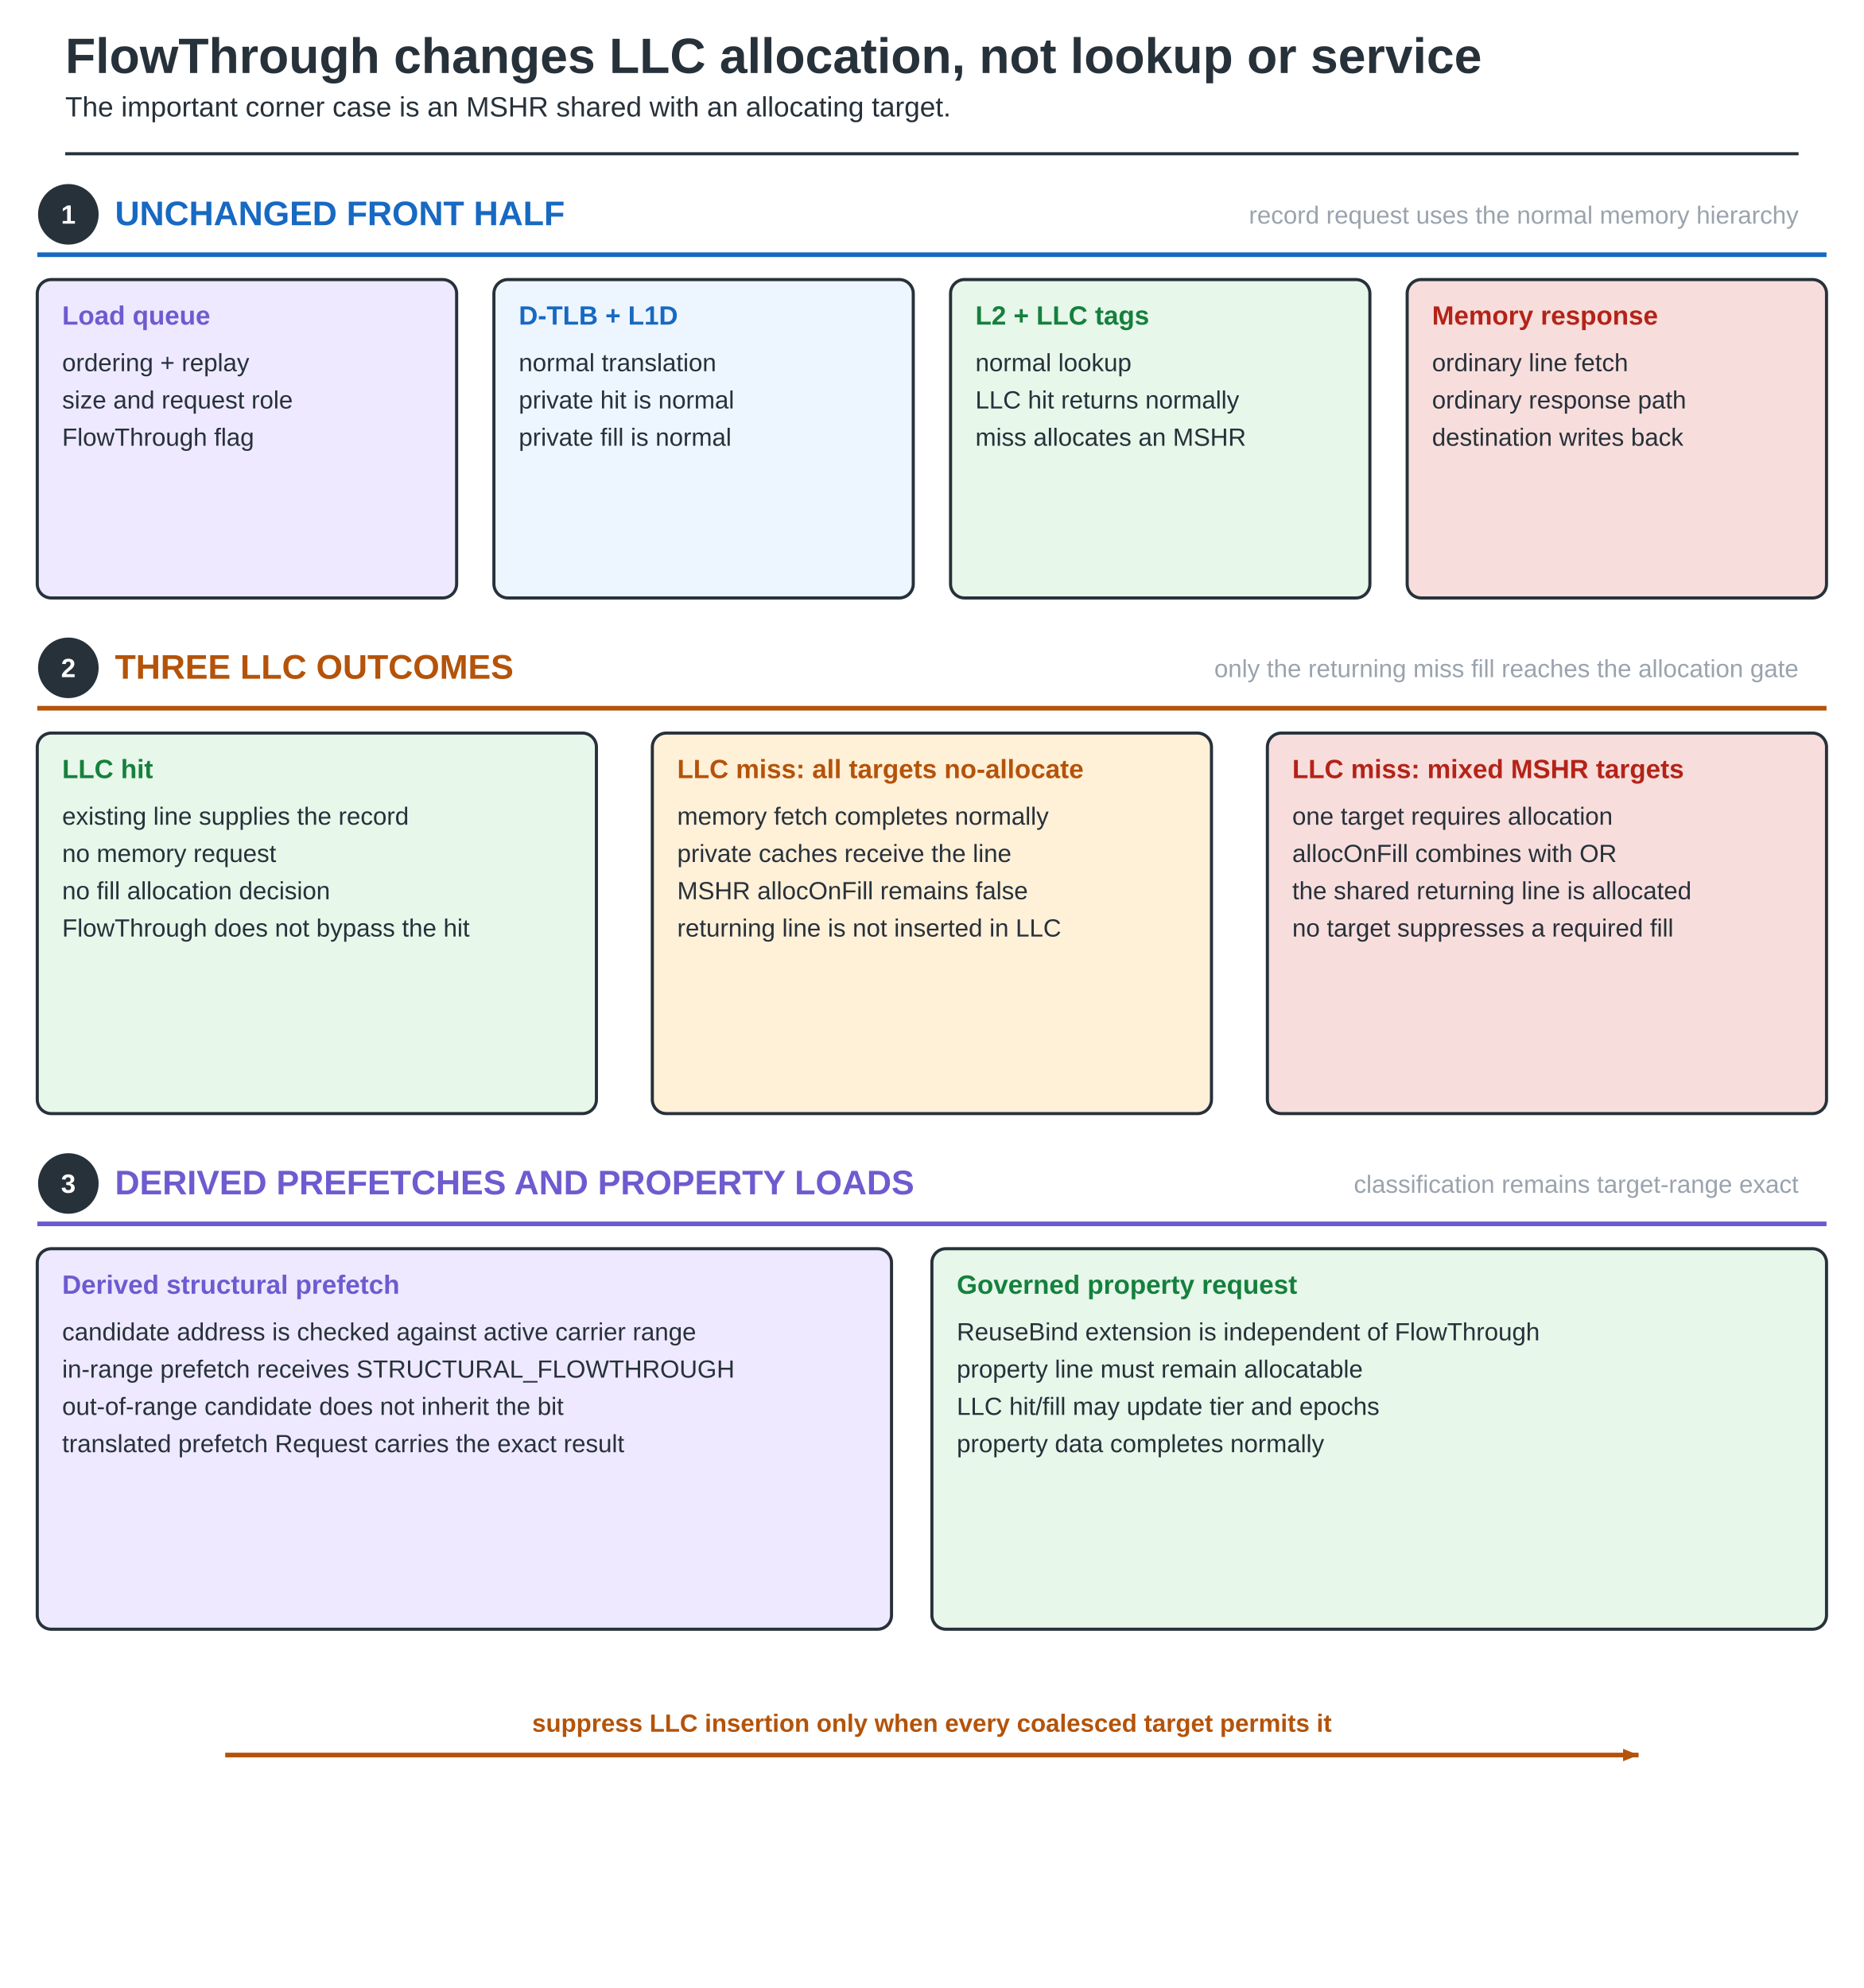
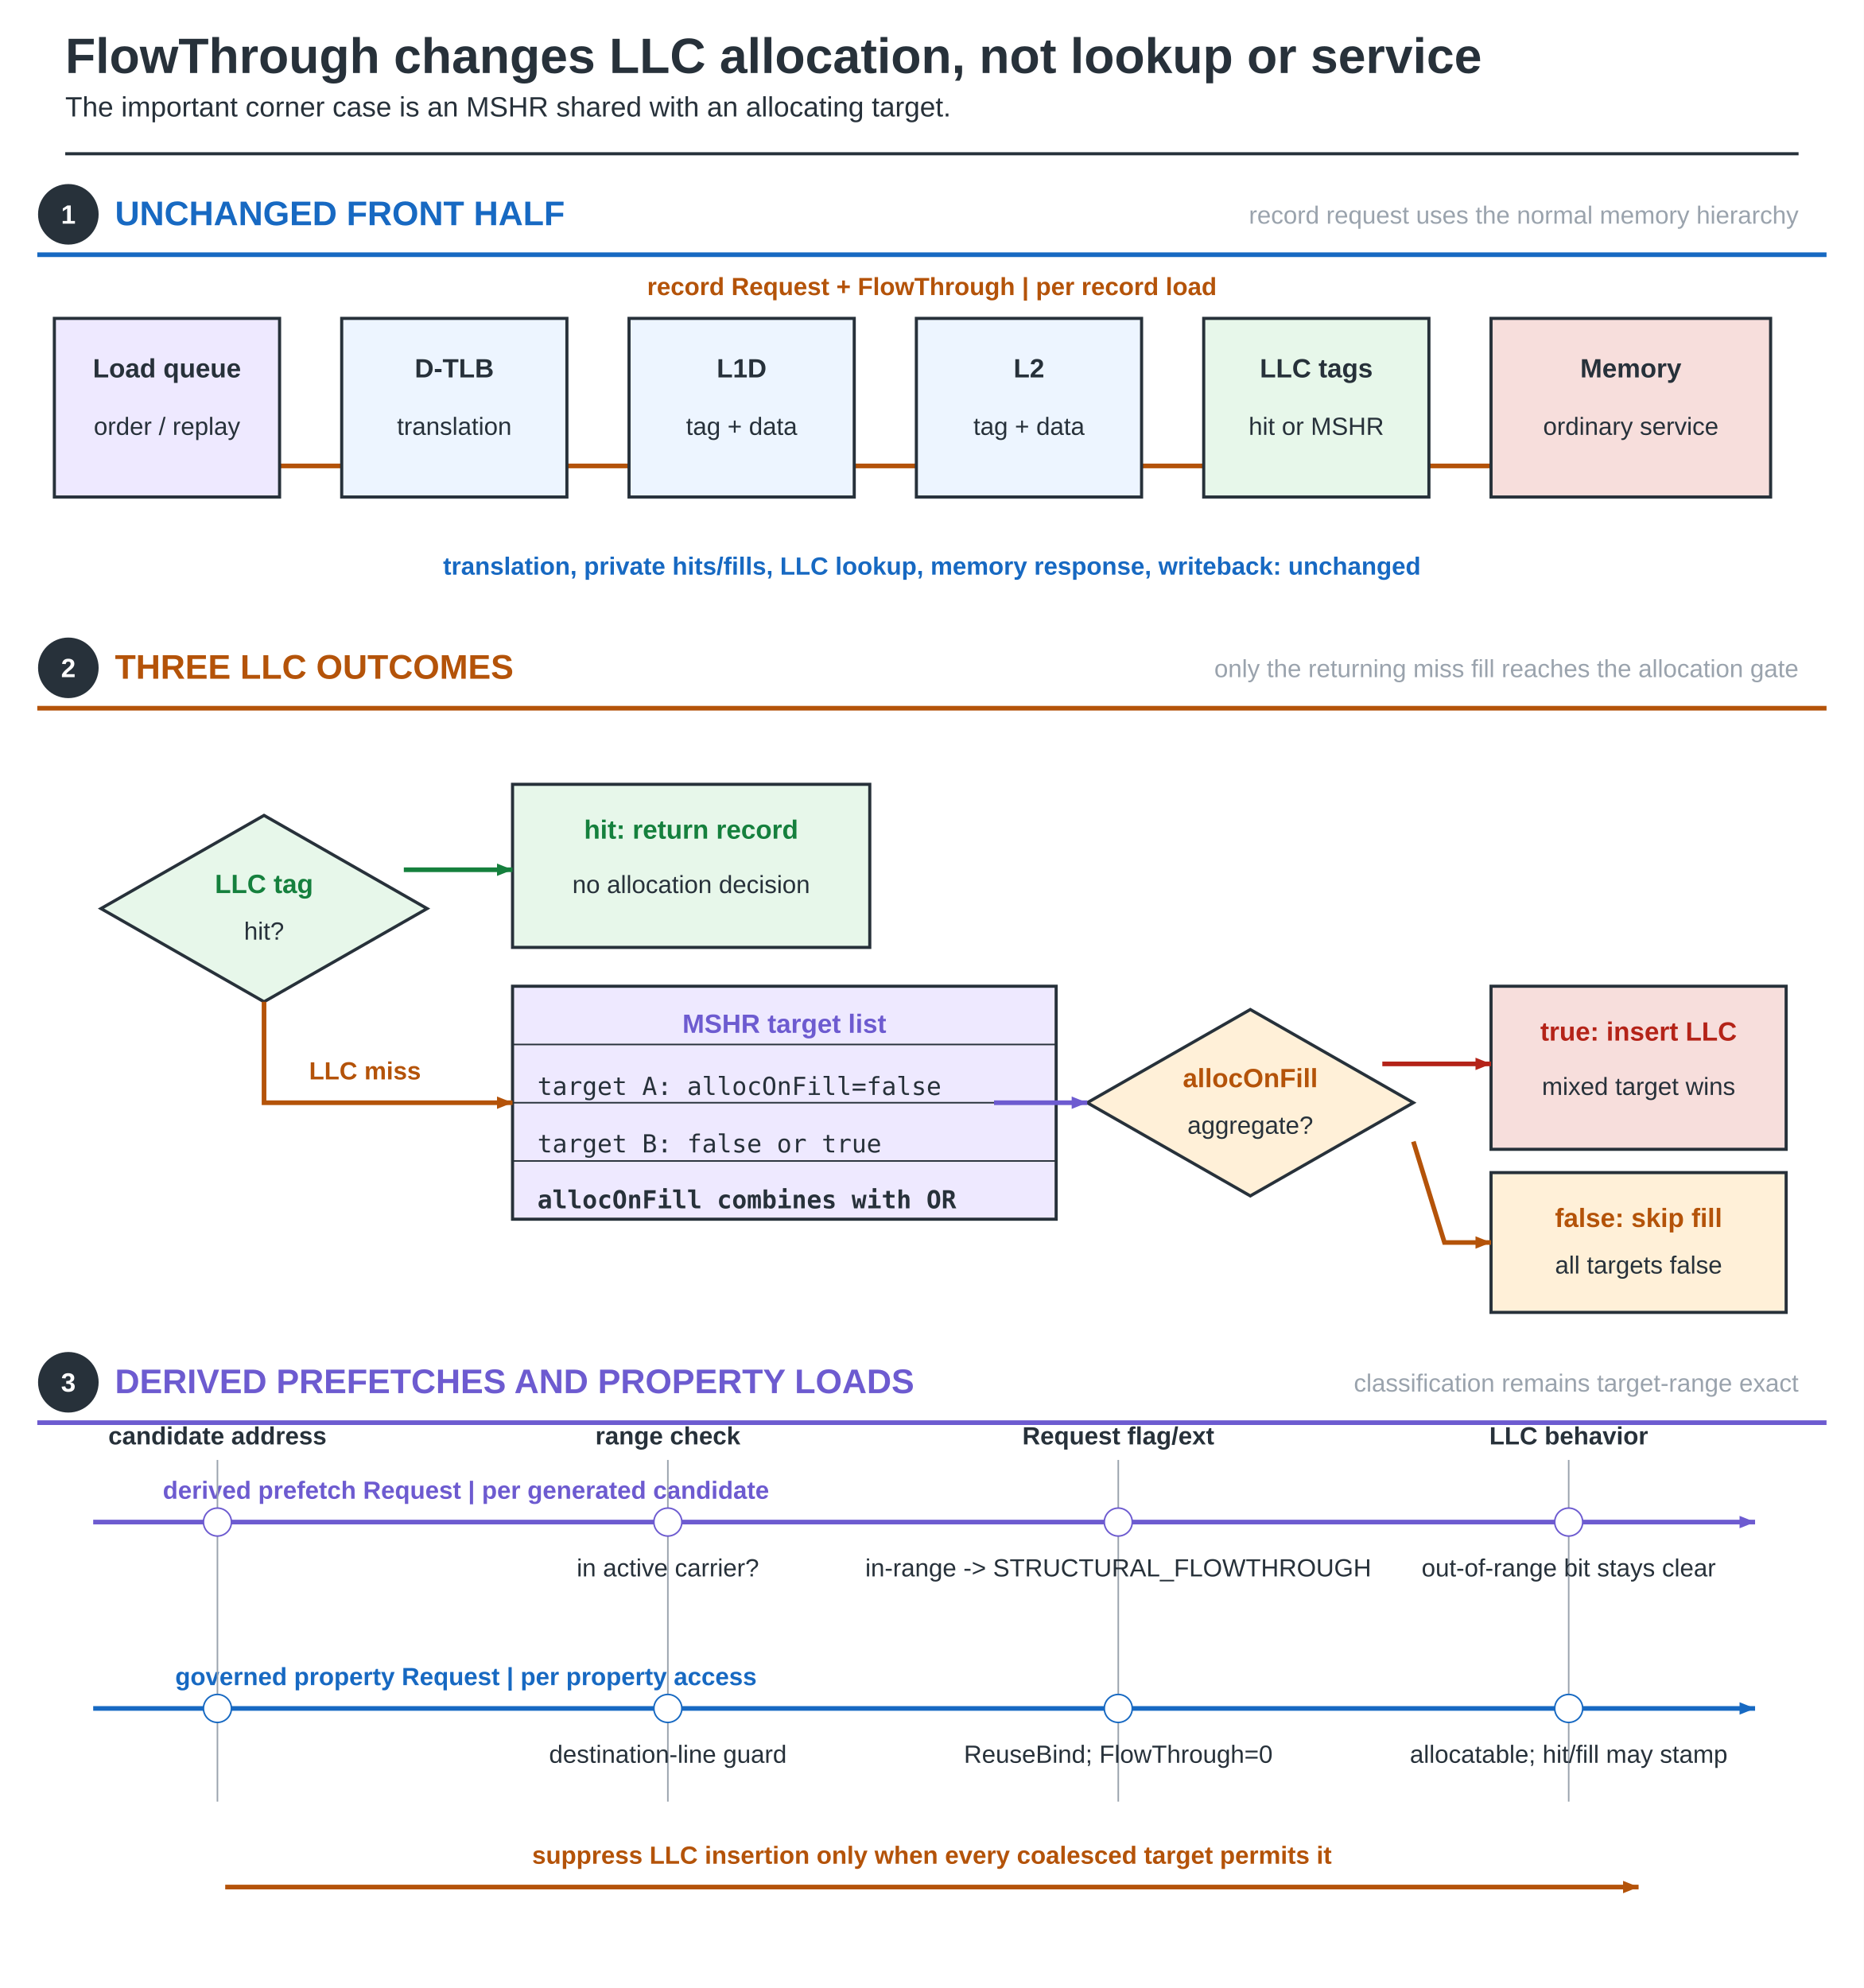
<svg xmlns="http://www.w3.org/2000/svg" width="1200" height="1280" viewBox="0 0 1200 1280" role="img" aria-labelledby="title desc" fill="#27313A" data-figure-schema="ecg-public/v1">
  <defs>
    <marker id="arrow-blue" viewBox="0 0 10 8" markerWidth="10" markerHeight="8" refX="10" refY="4" orient="auto" markerUnits="userSpaceOnUse">
      <path d="M0 0 L10 4 L0 8 Z" fill="#1769C2" />
    </marker>
    <marker id="arrow-green" viewBox="0 0 10 8" markerWidth="10" markerHeight="8" refX="10" refY="4" orient="auto" markerUnits="userSpaceOnUse">
      <path d="M0 0 L10 4 L0 8 Z" fill="#15803D" />
    </marker>
    <marker id="arrow-amber" viewBox="0 0 10 8" markerWidth="10" markerHeight="8" refX="10" refY="4" orient="auto" markerUnits="userSpaceOnUse">
      <path d="M0 0 L10 4 L0 8 Z" fill="#B45309" />
    </marker>
    <marker id="arrow-red" viewBox="0 0 10 8" markerWidth="10" markerHeight="8" refX="10" refY="4" orient="auto" markerUnits="userSpaceOnUse">
      <path d="M0 0 L10 4 L0 8 Z" fill="#B42318" />
    </marker>
    <marker id="arrow-purple" viewBox="0 0 10 8" markerWidth="10" markerHeight="8" refX="10" refY="4" orient="auto" markerUnits="userSpaceOnUse">
      <path d="M0 0 L10 4 L0 8 Z" fill="#6D5BD0" />
    </marker>
    <marker id="arrow-gray" viewBox="0 0 10 8" markerWidth="10" markerHeight="8" refX="10" refY="4" orient="auto" markerUnits="userSpaceOnUse">
      <path d="M0 0 L10 4 L0 8 Z" fill="#9AA3AD" />
    </marker>
    <marker id="arrow-ink" viewBox="0 0 10 8" markerWidth="10" markerHeight="8" refX="10" refY="4" orient="auto" markerUnits="userSpaceOnUse">
      <path d="M0 0 L10 4 L0 8 Z" fill="#27313A" />
    </marker>
    <style>
      :root { color-scheme: light dark; }
      @media (prefers-color-scheme: dark) {
        [fill="#FFFFFF"]{fill:#1E2327}[stroke="#FFFFFF"]{stroke:#1E2327}
        [fill="#F8F6EC"]{fill:#252A2E}[stroke="#F8F6EC"]{stroke:#252A2E}
        [fill="#EDF5FF"]{fill:#273846}[stroke="#EDF5FF"]{stroke:#273846}
        [fill="#E7F7EA"]{fill:#24382A}[stroke="#E7F7EA"]{stroke:#24382A}
        [fill="#FFF0D8"]{fill:#3B3122}[stroke="#FFF0D8"]{stroke:#3B3122}
        [fill="#F7DEDC"]{fill:#3D292A}[stroke="#F7DEDC"]{stroke:#3D292A}
        [fill="#EEE9FF"]{fill:#302C3C}[stroke="#EEE9FF"]{stroke:#302C3C}
        [fill="#27313A"]{fill:#ECE7DD}[stroke="#27313A"]{stroke:#ECE7DD}
        [fill="#9AA3AD"]{fill:#747D86}[stroke="#9AA3AD"]{stroke:#747D86}
        [fill="#1769C2"]{fill:#63A8FF}[stroke="#1769C2"]{stroke:#63A8FF}
        [fill="#15803D"]{fill:#63D68B}[stroke="#15803D"]{stroke:#63D68B}
        [fill="#B45309"]{fill:#F0B35A}[stroke="#B45309"]{stroke:#F0B35A}
        [fill="#6D5BD0"]{fill:#A79BF0}[stroke="#6D5BD0"]{stroke:#A79BF0}
        [fill="#B42318"]{fill:#F09B95}[stroke="#B42318"]{stroke:#F09B95}
      }
      .sans{font-family:Arial,Helvetica,sans-serif}
      .mono{font-family:"SFMono-Regular",Consolas,monospace}
      .title{font-size:32px;font-weight:700}
      .subtitle{font-size:18px}
      .heading{font-size:22px;font-weight:700}
      .label{font-size:17px;font-weight:700}
      .body{font-size:16px}
</style>
  </defs>
  <rect x="0" y="0" width="1200" height="1280" fill="#FFFFFF" />
  <text x="42" y="47" text-anchor="start" class="sans title" fill="#27313A" font-weight="700">FlowThrough changes LLC allocation, not lookup or service</text>
  <text x="42" y="75" text-anchor="start" class="sans subtitle" fill="#27313A">The important corner case is an MSHR shared with an allocating target.</text>
  <line x1="42" y1="99" x2="1158" y2="99" stroke="#27313A" stroke-width="2" />
  <circle cx="44" cy="138" r="19" fill="#27313A" stroke="#27313A" stroke-width="1" />
  <text x="44" y="144" text-anchor="middle" class="sans label" fill="#FFFFFF" font-weight="700">1</text>
  <text x="74" y="145" text-anchor="start" class="sans heading" fill="#1769C2" font-weight="700">UNCHANGED FRONT HALF</text>
  <text x="1158" y="144" text-anchor="end" class="sans body" fill="#9AA3AD">record request uses the normal memory hierarchy</text>
  <line x1="24" y1="164" x2="1176" y2="164" stroke="#1769C2" stroke-width="3" />
-   <rect x="24" y="180" width="270" height="205" rx="9" fill="#EEE9FF" stroke="#27313A" stroke-width="2" />
-   <text x="40" y="209" text-anchor="start" class="sans label" fill="#6D5BD0" font-weight="700">Load queue</text>
-   <text x="40" y="239" text-anchor="start" class="sans body" fill="#27313A">ordering + replay</text>
-   <text x="40" y="263" text-anchor="start" class="sans body" fill="#27313A">size and request role</text>
-   <text x="40" y="287" text-anchor="start" class="sans body" fill="#27313A">FlowThrough flag</text>
-   <rect x="318" y="180" width="270" height="205" rx="9" fill="#EDF5FF" stroke="#27313A" stroke-width="2" />
-   <text x="334" y="209" text-anchor="start" class="sans label" fill="#1769C2" font-weight="700">D-TLB + L1D</text>
-   <text x="334" y="239" text-anchor="start" class="sans body" fill="#27313A">normal translation</text>
-   <text x="334" y="263" text-anchor="start" class="sans body" fill="#27313A">private hit is normal</text>
-   <text x="334" y="287" text-anchor="start" class="sans body" fill="#27313A">private fill is normal</text>
-   <rect x="612" y="180" width="270" height="205" rx="9" fill="#E7F7EA" stroke="#27313A" stroke-width="2" />
-   <text x="628" y="209" text-anchor="start" class="sans label" fill="#15803D" font-weight="700">L2 + LLC tags</text>
-   <text x="628" y="239" text-anchor="start" class="sans body" fill="#27313A">normal lookup</text>
-   <text x="628" y="263" text-anchor="start" class="sans body" fill="#27313A">LLC hit returns normally</text>
-   <text x="628" y="287" text-anchor="start" class="sans body" fill="#27313A">miss allocates an MSHR</text>
-   <rect x="906" y="180" width="270" height="205" rx="9" fill="#F7DEDC" stroke="#27313A" stroke-width="2" />
-   <text x="922" y="209" text-anchor="start" class="sans label" fill="#B42318" font-weight="700">Memory response</text>
-   <text x="922" y="239" text-anchor="start" class="sans body" fill="#27313A">ordinary line fetch</text>
-   <text x="922" y="263" text-anchor="start" class="sans body" fill="#27313A">ordinary response path</text>
-   <text x="922" y="287" text-anchor="start" class="sans body" fill="#27313A">destination writes back</text>
+   <path d="M45 300 L1130 300" fill="none" stroke="#B45309" stroke-width="3" marker-end="url(#arrow-amber)" data-flow-kind="transfer" data-flow-label="record Request + FlowThrough" data-flow-cadence="per record load" />
+   <text x="600" y="190" text-anchor="middle" class="sans body" fill="#B45309" font-weight="700">record Request + FlowThrough | per record load</text>
+   <rect x="35" y="205" width="145" height="115" rx="0" fill="#EEE9FF" stroke="#27313A" stroke-width="2" />
+   <text x="107.5" y="243" text-anchor="middle" class="sans label" fill="#27313A" font-weight="700">Load queue</text>
+   <text x="107.5" y="280" text-anchor="middle" class="sans body" fill="#27313A">order / replay</text>
+   <rect x="220" y="205" width="145" height="115" rx="0" fill="#EDF5FF" stroke="#27313A" stroke-width="2" />
+   <text x="292.5" y="243" text-anchor="middle" class="sans label" fill="#27313A" font-weight="700">D-TLB</text>
+   <text x="292.5" y="280" text-anchor="middle" class="sans body" fill="#27313A">translation</text>
+   <rect x="405" y="205" width="145" height="115" rx="0" fill="#EDF5FF" stroke="#27313A" stroke-width="2" />
+   <text x="477.5" y="243" text-anchor="middle" class="sans label" fill="#27313A" font-weight="700">L1D</text>
+   <text x="477.5" y="280" text-anchor="middle" class="sans body" fill="#27313A">tag + data</text>
+   <rect x="590" y="205" width="145" height="115" rx="0" fill="#EDF5FF" stroke="#27313A" stroke-width="2" />
+   <text x="662.5" y="243" text-anchor="middle" class="sans label" fill="#27313A" font-weight="700">L2</text>
+   <text x="662.5" y="280" text-anchor="middle" class="sans body" fill="#27313A">tag + data</text>
+   <rect x="775" y="205" width="145" height="115" rx="0" fill="#E7F7EA" stroke="#27313A" stroke-width="2" />
+   <text x="847.5" y="243" text-anchor="middle" class="sans label" fill="#27313A" font-weight="700">LLC tags</text>
+   <text x="847.5" y="280" text-anchor="middle" class="sans body" fill="#27313A">hit or MSHR</text>
+   <rect x="960" y="205" width="180" height="115" rx="0" fill="#F7DEDC" stroke="#27313A" stroke-width="2" />
+   <text x="1050.0" y="243" text-anchor="middle" class="sans label" fill="#27313A" font-weight="700">Memory</text>
+   <text x="1050.0" y="280" text-anchor="middle" class="sans body" fill="#27313A">ordinary service</text>
+   <text x="600" y="370" text-anchor="middle" class="sans body" fill="#1769C2" font-weight="700">translation, private hits/fills, LLC lookup, memory response, writeback: unchanged</text>
  <circle cx="44" cy="430" r="19" fill="#27313A" stroke="#27313A" stroke-width="1" />
  <text x="44" y="436" text-anchor="middle" class="sans label" fill="#FFFFFF" font-weight="700">2</text>
  <text x="74" y="437" text-anchor="start" class="sans heading" fill="#B45309" font-weight="700">THREE LLC OUTCOMES</text>
  <text x="1158" y="436" text-anchor="end" class="sans body" fill="#9AA3AD">only the returning miss fill reaches the allocation gate</text>
  <line x1="24" y1="456" x2="1176" y2="456" stroke="#B45309" stroke-width="3" />
-   <rect x="24" y="472" width="360" height="245" rx="9" fill="#E7F7EA" stroke="#27313A" stroke-width="2" />
-   <text x="40" y="501" text-anchor="start" class="sans label" fill="#15803D" font-weight="700">LLC hit</text>
-   <text x="40" y="531" text-anchor="start" class="sans body" fill="#27313A">existing line supplies the record</text>
-   <text x="40" y="555" text-anchor="start" class="sans body" fill="#27313A">no memory request</text>
-   <text x="40" y="579" text-anchor="start" class="sans body" fill="#27313A">no fill allocation decision</text>
-   <text x="40" y="603" text-anchor="start" class="sans body" fill="#27313A">FlowThrough does not bypass the hit</text>
-   <rect x="420" y="472" width="360" height="245" rx="9" fill="#FFF0D8" stroke="#27313A" stroke-width="2" />
-   <text x="436" y="501" text-anchor="start" class="sans label" fill="#B45309" font-weight="700">LLC miss: all targets no-allocate</text>
-   <text x="436" y="531" text-anchor="start" class="sans body" fill="#27313A">memory fetch completes normally</text>
-   <text x="436" y="555" text-anchor="start" class="sans body" fill="#27313A">private caches receive the line</text>
-   <text x="436" y="579" text-anchor="start" class="sans body" fill="#27313A">MSHR allocOnFill remains false</text>
-   <text x="436" y="603" text-anchor="start" class="sans body" fill="#27313A">returning line is not inserted in LLC</text>
-   <rect x="816" y="472" width="360" height="245" rx="9" fill="#F7DEDC" stroke="#27313A" stroke-width="2" />
-   <text x="832" y="501" text-anchor="start" class="sans label" fill="#B42318" font-weight="700">LLC miss: mixed MSHR targets</text>
-   <text x="832" y="531" text-anchor="start" class="sans body" fill="#27313A">one target requires allocation</text>
-   <text x="832" y="555" text-anchor="start" class="sans body" fill="#27313A">allocOnFill combines with OR</text>
-   <text x="832" y="579" text-anchor="start" class="sans body" fill="#27313A">the shared returning line is allocated</text>
-   <text x="832" y="603" text-anchor="start" class="sans body" fill="#27313A">no target suppresses a required fill</text>
-   <circle cx="44" cy="762" r="19" fill="#27313A" stroke="#27313A" stroke-width="1" />
-   <text x="44" y="768" text-anchor="middle" class="sans label" fill="#FFFFFF" font-weight="700">3</text>
-   <text x="74" y="769" text-anchor="start" class="sans heading" fill="#6D5BD0" font-weight="700">DERIVED PREFETCHES AND PROPERTY LOADS</text>
-   <text x="1158" y="768" text-anchor="end" class="sans body" fill="#9AA3AD">classification remains target-range exact</text>
-   <line x1="24" y1="788" x2="1176" y2="788" stroke="#6D5BD0" stroke-width="3" />
-   <rect x="24" y="804" width="550" height="245" rx="9" fill="#EEE9FF" stroke="#27313A" stroke-width="2" />
-   <text x="40" y="833" text-anchor="start" class="sans label" fill="#6D5BD0" font-weight="700">Derived structural prefetch</text>
-   <text x="40" y="863" text-anchor="start" class="sans body" fill="#27313A">candidate address is checked against active carrier range</text>
-   <text x="40" y="887" text-anchor="start" class="sans body" fill="#27313A">in-range prefetch receives STRUCTURAL_FLOWTHROUGH</text>
-   <text x="40" y="911" text-anchor="start" class="sans body" fill="#27313A">out-of-range candidate does not inherit the bit</text>
-   <text x="40" y="935" text-anchor="start" class="sans body" fill="#27313A">translated prefetch Request carries the exact result</text>
-   <rect x="600" y="804" width="576" height="245" rx="9" fill="#E7F7EA" stroke="#27313A" stroke-width="2" />
-   <text x="616" y="833" text-anchor="start" class="sans label" fill="#15803D" font-weight="700">Governed property request</text>
-   <text x="616" y="863" text-anchor="start" class="sans body" fill="#27313A">ReuseBind extension is independent of FlowThrough</text>
-   <text x="616" y="887" text-anchor="start" class="sans body" fill="#27313A">property line must remain allocatable</text>
-   <text x="616" y="911" text-anchor="start" class="sans body" fill="#27313A">LLC hit/fill may update tier and epochs</text>
-   <text x="616" y="935" text-anchor="start" class="sans body" fill="#27313A">property data completes normally</text>
-   <path d="M145 1130 L1055 1130" fill="none" stroke="#B45309" stroke-width="3" marker-end="url(#arrow-amber)" data-flow-kind="control" data-flow-label="suppress LLC insertion only when every coalesced target permits it" />
-   <text x="600" y="1115" text-anchor="middle" class="sans body" fill="#B45309" font-weight="700">suppress LLC insertion only when every coalesced target permits it</text>
+   <polygon points="170,525.0 275.0,585 170,645.0 65.0,585" fill="#E7F7EA" stroke="#27313A" stroke-width="2" />
+   <text x="170" y="575" text-anchor="middle" class="sans label" fill="#15803D" font-weight="700">LLC tag</text>
+   <text x="170" y="605" text-anchor="middle" class="sans body" fill="#27313A">hit?</text>
+   <rect x="330" y="505" width="230" height="105" rx="0" fill="#E7F7EA" stroke="#27313A" stroke-width="2" />
+   <text x="445" y="540" text-anchor="middle" class="sans label" fill="#15803D" font-weight="700">hit: return record</text>
+   <text x="445" y="575" text-anchor="middle" class="sans body" fill="#27313A">no allocation decision</text>
+   <path d="M260 560 L330 560" fill="none" stroke="#15803D" stroke-width="3" marker-end="url(#arrow-green)" data-flow-kind="control" data-flow-label="hit: return record" />
+   <rect x="330" y="635" width="350" height="150" rx="0" fill="#EEE9FF" stroke="#27313A" stroke-width="2" />
+   <line x1="330" y1="672.5" x2="680" y2="672.5" stroke="#27313A" stroke-width="1" />
+   <line x1="330" y1="710.0" x2="680" y2="710.0" stroke="#27313A" stroke-width="1" />
+   <line x1="330" y1="747.5" x2="680" y2="747.5" stroke="#27313A" stroke-width="1" />
+   <text x="505" y="665" text-anchor="middle" class="sans label" fill="#6D5BD0" font-weight="700">MSHR target list</text>
+   <text x="346" y="705" text-anchor="start" class="mono body" fill="#27313A">target A: allocOnFill=false</text>
+   <text x="346" y="742" text-anchor="start" class="mono body" fill="#27313A">target B: false or true</text>
+   <text x="346" y="778" text-anchor="start" class="mono body" fill="#27313A" font-weight="700">allocOnFill combines with OR</text>
+   <path d="M170 645 L170 710 L330 710" fill="none" stroke="#B45309" stroke-width="3" marker-end="url(#arrow-amber)" data-flow-kind="control" data-flow-label="LLC miss" />
+   <text x="235" y="695" text-anchor="middle" class="sans body" fill="#B45309" font-weight="700">LLC miss</text>
+   <polygon points="805,650.0 910.0,710 805,770.0 700.0,710" fill="#FFF0D8" stroke="#27313A" stroke-width="2" />
+   <text x="805" y="700" text-anchor="middle" class="sans label" fill="#B45309" font-weight="700">allocOnFill</text>
+   <text x="805" y="730" text-anchor="middle" class="sans body" fill="#27313A">aggregate?</text>
+   <path d="M640 710 L700 710" fill="none" stroke="#6D5BD0" stroke-width="3" marker-end="url(#arrow-purple)" data-flow-kind="control" data-flow-label="allocOnFill combines with OR" />
+   <rect x="960" y="635" width="190" height="105" rx="0" fill="#F7DEDC" stroke="#27313A" stroke-width="2" />
+   <text x="1055" y="670" text-anchor="middle" class="sans label" fill="#B42318" font-weight="700">true: insert LLC</text>
+   <text x="1055" y="705" text-anchor="middle" class="sans body" fill="#27313A">mixed target wins</text>
+   <rect x="960" y="755" width="190" height="90" rx="0" fill="#FFF0D8" stroke="#27313A" stroke-width="2" />
+   <text x="1055" y="790" text-anchor="middle" class="sans label" fill="#B45309" font-weight="700">false: skip fill</text>
+   <text x="1055" y="820" text-anchor="middle" class="sans body" fill="#27313A">all targets false</text>
+   <path d="M890 685 L960 685" fill="none" stroke="#B42318" stroke-width="3" marker-end="url(#arrow-red)" data-flow-kind="control" data-flow-label="true: insert LLC" />
+   <path d="M910 735 L930 800 L960 800" fill="none" stroke="#B45309" stroke-width="3" marker-end="url(#arrow-amber)" data-flow-kind="control" data-flow-label="false: skip fill" />
+   <circle cx="44" cy="890" r="19" fill="#27313A" stroke="#27313A" stroke-width="1" />
+   <text x="44" y="896" text-anchor="middle" class="sans label" fill="#FFFFFF" font-weight="700">3</text>
+   <text x="74" y="897" text-anchor="start" class="sans heading" fill="#6D5BD0" font-weight="700">DERIVED PREFETCHES AND PROPERTY LOADS</text>
+   <text x="1158" y="896" text-anchor="end" class="sans body" fill="#9AA3AD">classification remains target-range exact</text>
+   <line x1="24" y1="916" x2="1176" y2="916" stroke="#6D5BD0" stroke-width="3" />
+   <path d="M60 980 L1130 980" fill="none" stroke="#6D5BD0" stroke-width="3" marker-end="url(#arrow-purple)" data-flow-kind="transfer" data-flow-label="derived prefetch Request" data-flow-cadence="per generated candidate" />
+   <text x="300" y="965" text-anchor="middle" class="sans body" fill="#6D5BD0" font-weight="700">derived prefetch Request | per generated candidate</text>
+   <path d="M60 1100 L1130 1100" fill="none" stroke="#1769C2" stroke-width="3" marker-end="url(#arrow-blue)" data-flow-kind="transfer" data-flow-label="governed property Request" data-flow-cadence="per property access" />
+   <text x="300" y="1085" text-anchor="middle" class="sans body" fill="#1769C2" font-weight="700">governed property Request | per property access</text>
+   <line x1="140" y1="940" x2="140" y2="1160" stroke="#9AA3AD" stroke-width="1" />
+   <text x="140" y="930" text-anchor="middle" class="sans body" fill="#27313A" font-weight="700">candidate address</text>
+   <circle cx="140" cy="980" r="9" fill="#FFFFFF" stroke="#6D5BD0" stroke-width="1" />
+   <circle cx="140" cy="1100" r="9" fill="#FFFFFF" stroke="#1769C2" stroke-width="1" />
+   <line x1="430" y1="940" x2="430" y2="1160" stroke="#9AA3AD" stroke-width="1" />
+   <text x="430" y="930" text-anchor="middle" class="sans body" fill="#27313A" font-weight="700">range check</text>
+   <circle cx="430" cy="980" r="9" fill="#FFFFFF" stroke="#6D5BD0" stroke-width="1" />
+   <circle cx="430" cy="1100" r="9" fill="#FFFFFF" stroke="#1769C2" stroke-width="1" />
+   <line x1="720" y1="940" x2="720" y2="1160" stroke="#9AA3AD" stroke-width="1" />
+   <text x="720" y="930" text-anchor="middle" class="sans body" fill="#27313A" font-weight="700">Request flag/ext</text>
+   <circle cx="720" cy="980" r="9" fill="#FFFFFF" stroke="#6D5BD0" stroke-width="1" />
+   <circle cx="720" cy="1100" r="9" fill="#FFFFFF" stroke="#1769C2" stroke-width="1" />
+   <line x1="1010" y1="940" x2="1010" y2="1160" stroke="#9AA3AD" stroke-width="1" />
+   <text x="1010" y="930" text-anchor="middle" class="sans body" fill="#27313A" font-weight="700">LLC behavior</text>
+   <circle cx="1010" cy="980" r="9" fill="#FFFFFF" stroke="#6D5BD0" stroke-width="1" />
+   <circle cx="1010" cy="1100" r="9" fill="#FFFFFF" stroke="#1769C2" stroke-width="1" />
+   <text x="430" y="1015" text-anchor="middle" class="sans body" fill="#27313A">in active carrier?</text>
+   <text x="720" y="1015" text-anchor="middle" class="sans body" fill="#27313A">in-range -&gt; STRUCTURAL_FLOWTHROUGH</text>
+   <text x="1010" y="1015" text-anchor="middle" class="sans body" fill="#27313A">out-of-range bit stays clear</text>
+   <text x="430" y="1135" text-anchor="middle" class="sans body" fill="#27313A">destination-line guard</text>
+   <text x="720" y="1135" text-anchor="middle" class="sans body" fill="#27313A">ReuseBind; FlowThrough=0</text>
+   <text x="1010" y="1135" text-anchor="middle" class="sans body" fill="#27313A">allocatable; hit/fill may stamp</text>
+   <path d="M145 1215 L1055 1215" fill="none" stroke="#B45309" stroke-width="3" marker-end="url(#arrow-amber)" data-flow-kind="control" data-flow-label="suppress LLC insertion only when every coalesced target permits it" />
+   <text x="600" y="1200" text-anchor="middle" class="sans body" fill="#B45309" font-weight="700">suppress LLC insertion only when every coalesced target permits it</text>
</svg>
